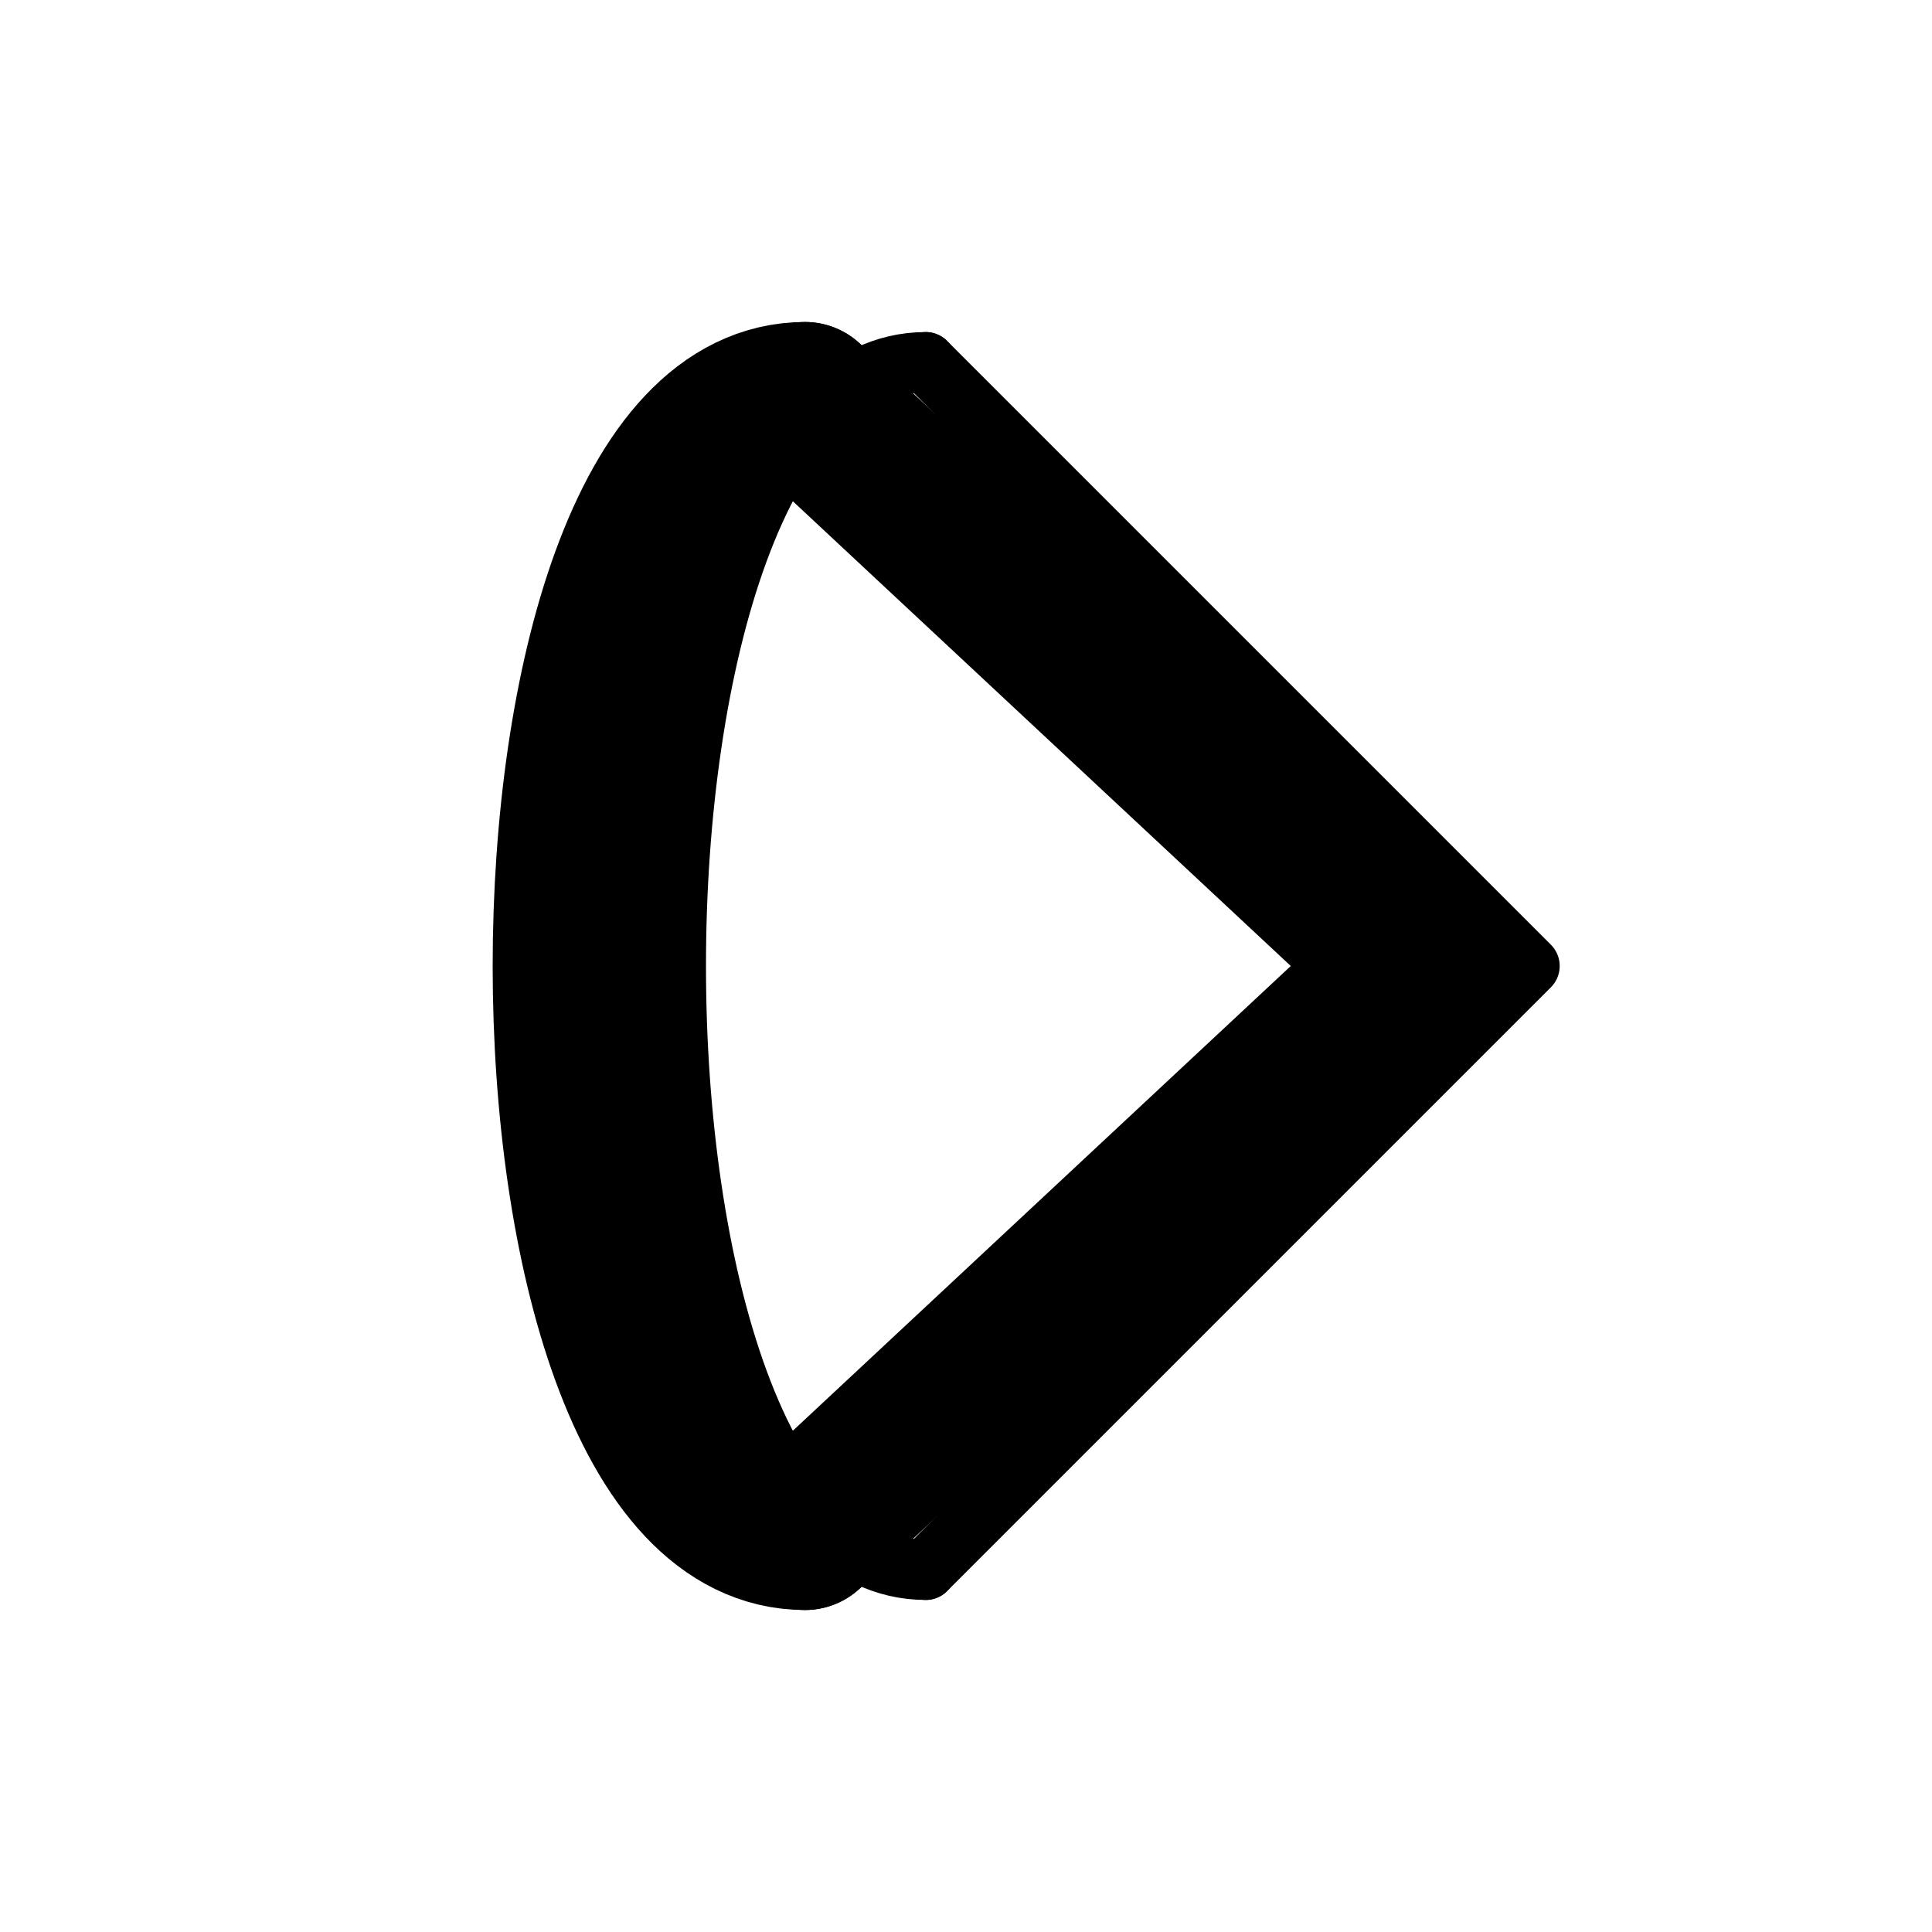
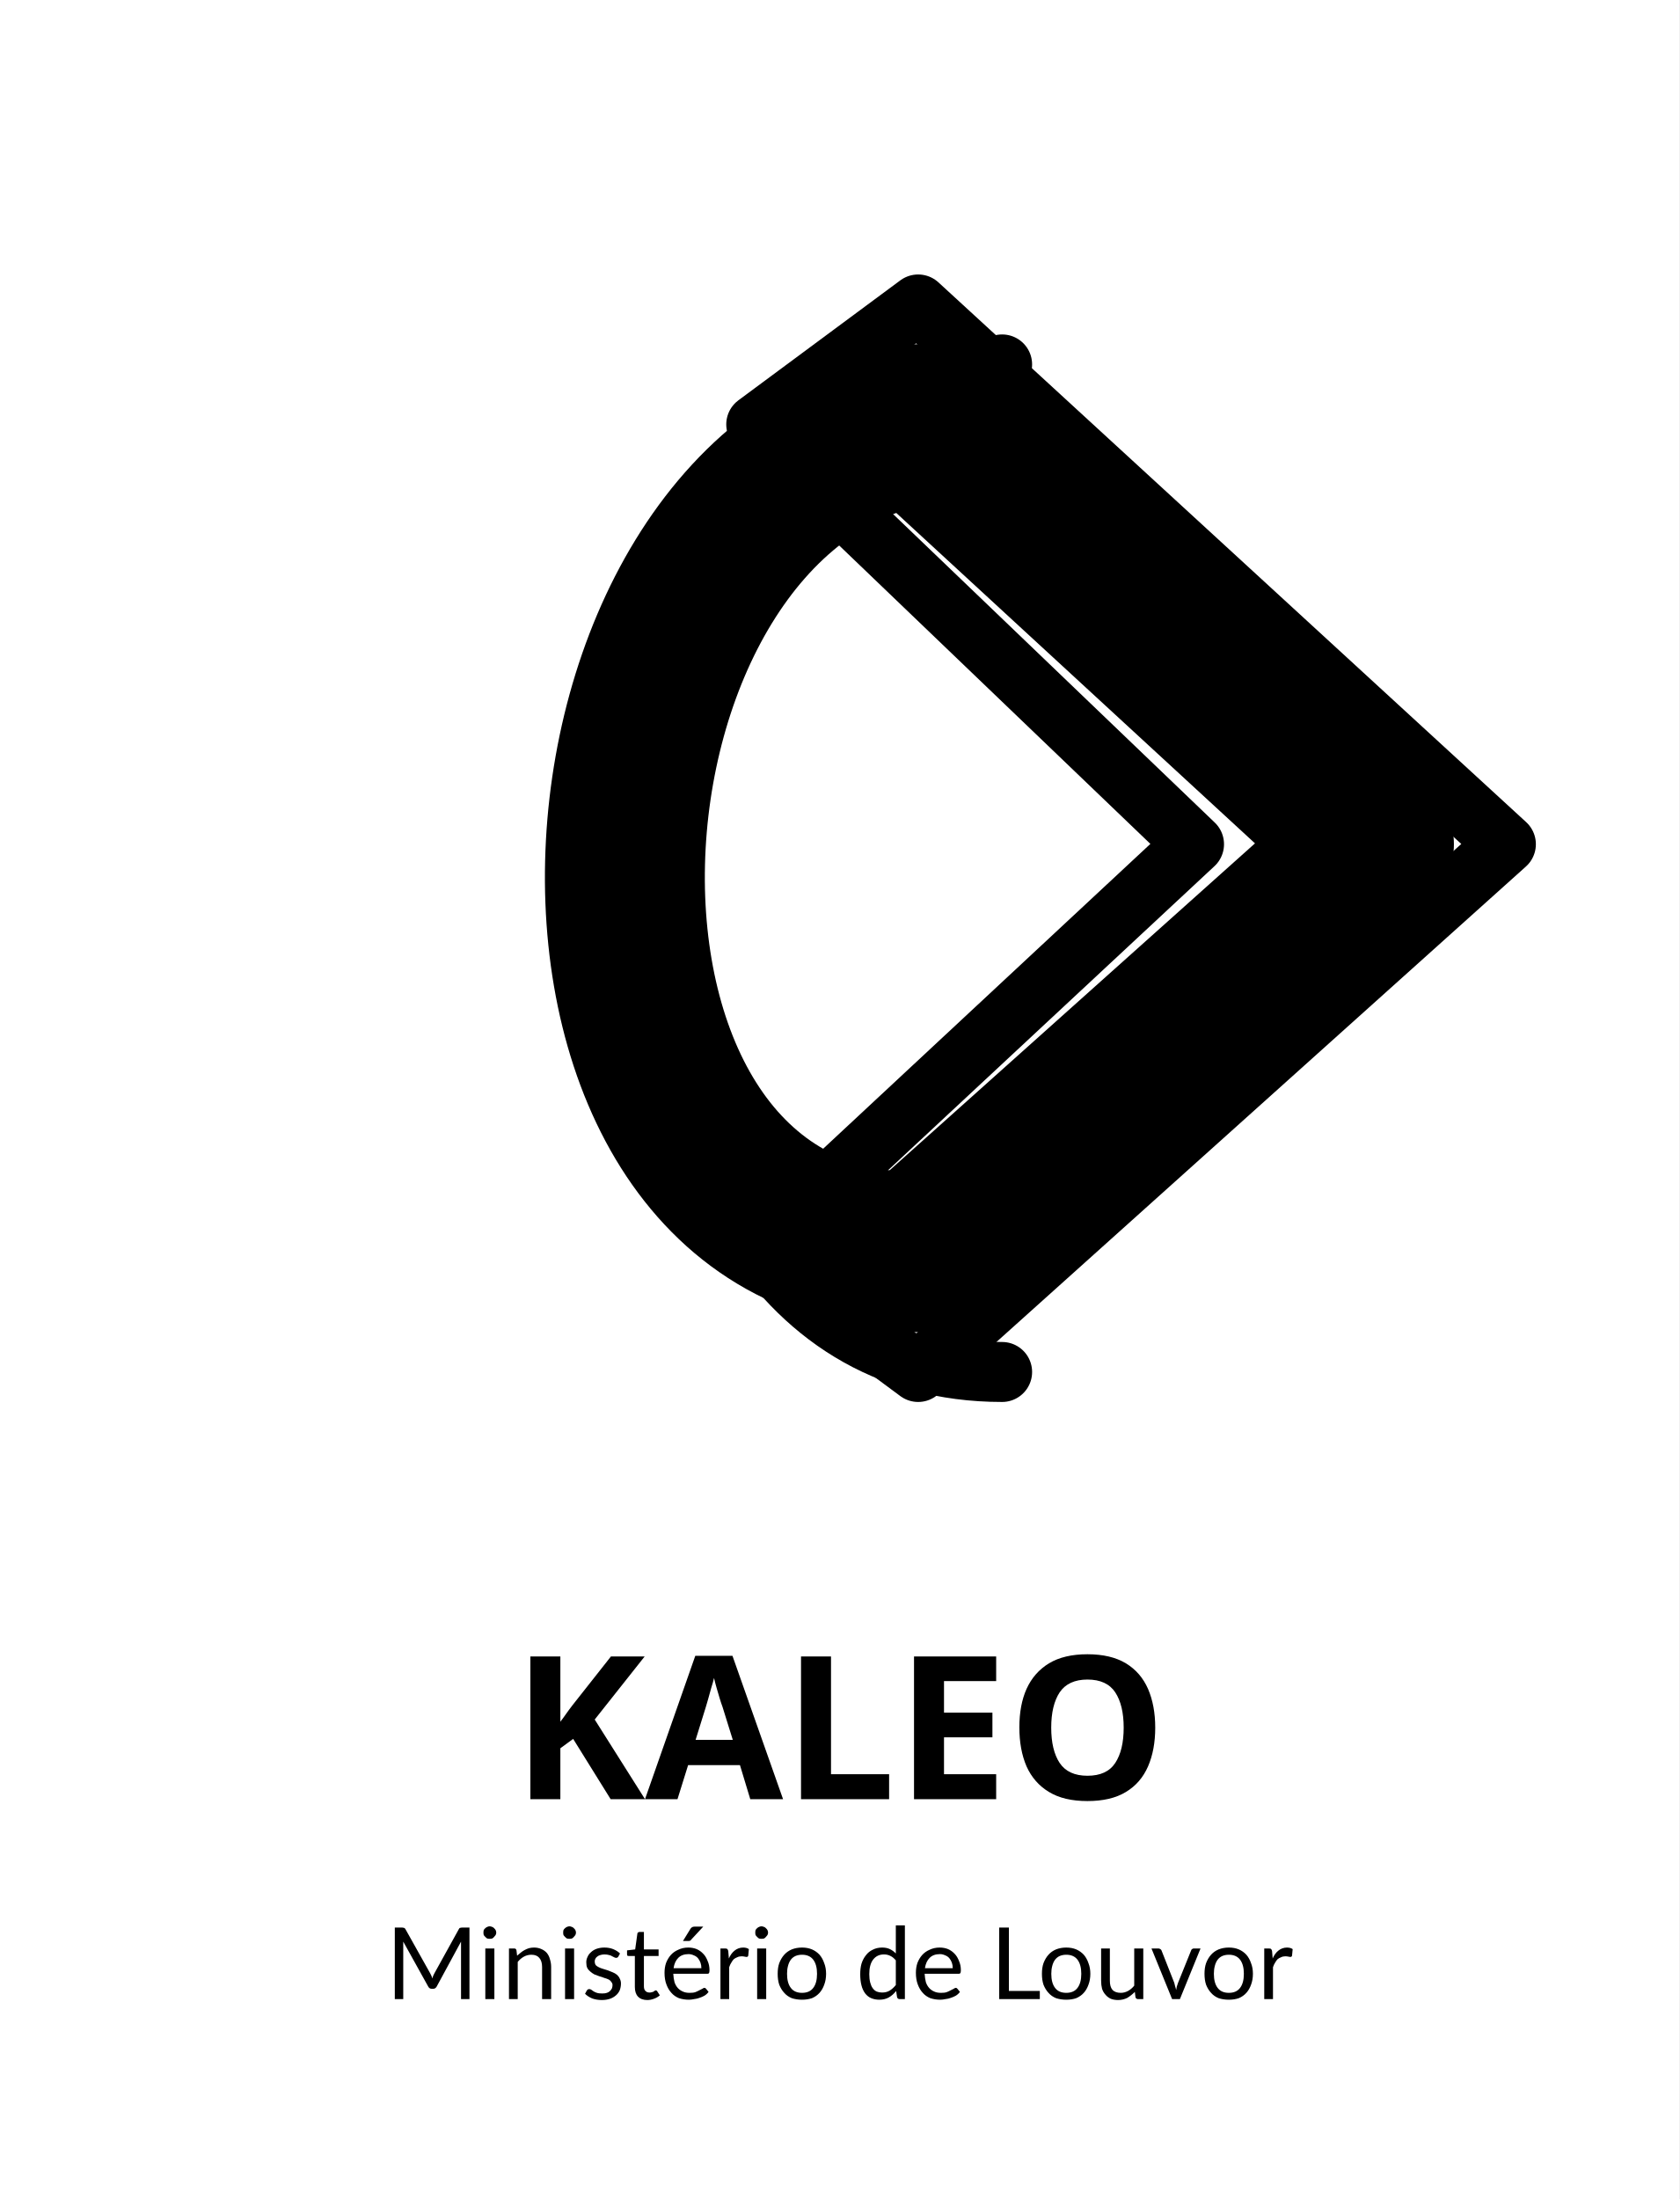
- <svg xmlns="http://www.w3.org/2000/svg" viewBox="0 0 24 24" fill="none">
-   <rect width="24" height="24" fill="white" />
-   <path d="M11.5 19.5C7.36 19.5 7.36 4.5 11.5 4.5" stroke="black" stroke-width="0.75" stroke-linecap="round" />
-   <path d="M11.5 4.5L19 12L11.5 19.5" stroke="black" stroke-width="0.75" stroke-linecap="round" stroke-linejoin="round" />
-   <path d="M10 19C6.16 19 6.16 5 10 5" stroke="black" stroke-width="2" stroke-linecap="round" />
-   <path d="M10 5L17.5 12L10 19" stroke="black" stroke-width="2" stroke-linecap="round" stroke-linejoin="round" />
+ <svg xmlns="http://www.w3.org/2000/svg" viewBox="0 0 84 110" fill="none">
+   <rect x="0" y="0" width="84" height="110" fill="white" />
+   <g stroke="black" stroke-linecap="round" stroke-linejoin="round">
+     <path d="M50.13 18.23C29.33 21.53 26.63 68.63 50.13 68.63" stroke="black" stroke-width="3" />
+     <path d="M45.93 15.23L75.33 42.23L45.93 68.63L37.83 62.63L59.73 42.23L37.83 21.23L45.93 15.23Z" fill="white" stroke="black" stroke-width="3" />
+     <path d="M45.93 21.23C27.33 24.53 25.43 62.63 45.93 62.63" stroke="black" stroke-width="8" />
+     <path d="M45.93 21.23L68.73 42.23L45.93 62.63" stroke="black" stroke-width="8" />
+   </g>
+   <text x="42" y="90" font-family="Montserrat, sans-serif" font-size="10" font-weight="700" text-anchor="middle" fill="black">KALEO</text>
+   <text x="42" y="100" font-family="Lato, sans-serif" font-size="5" text-anchor="middle" fill="black">Ministério de Louvor</text>
</svg>
